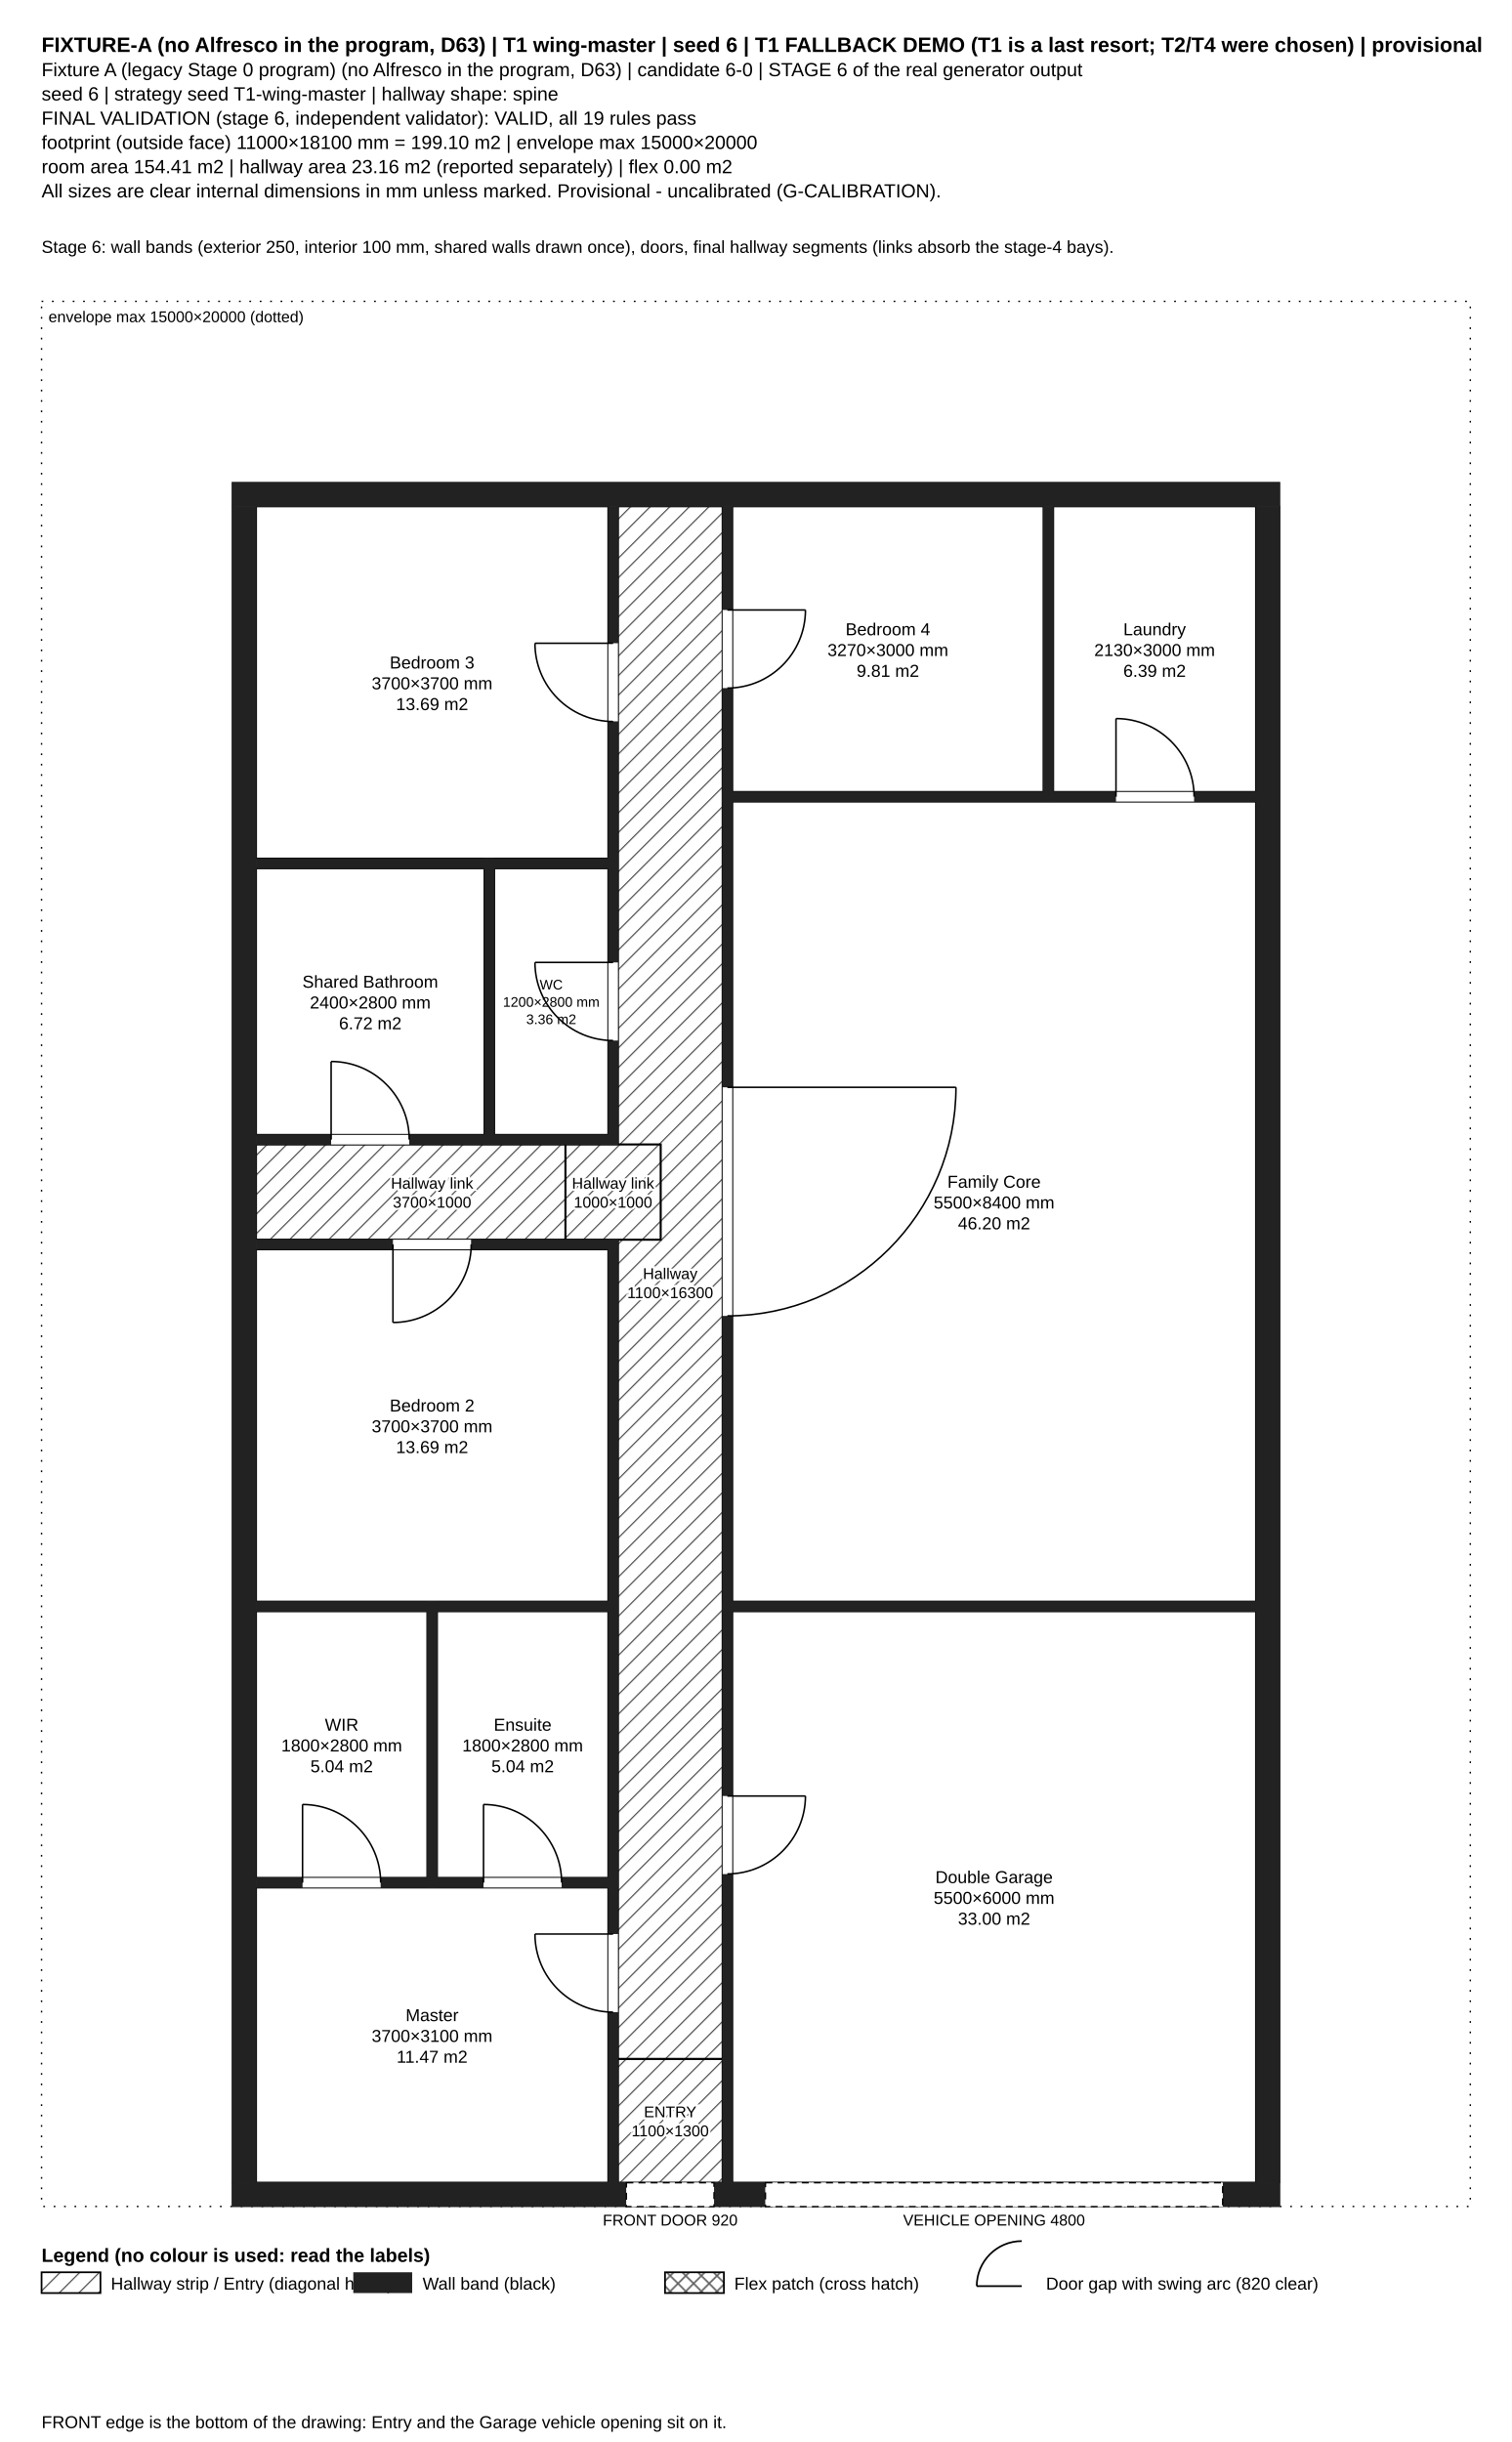
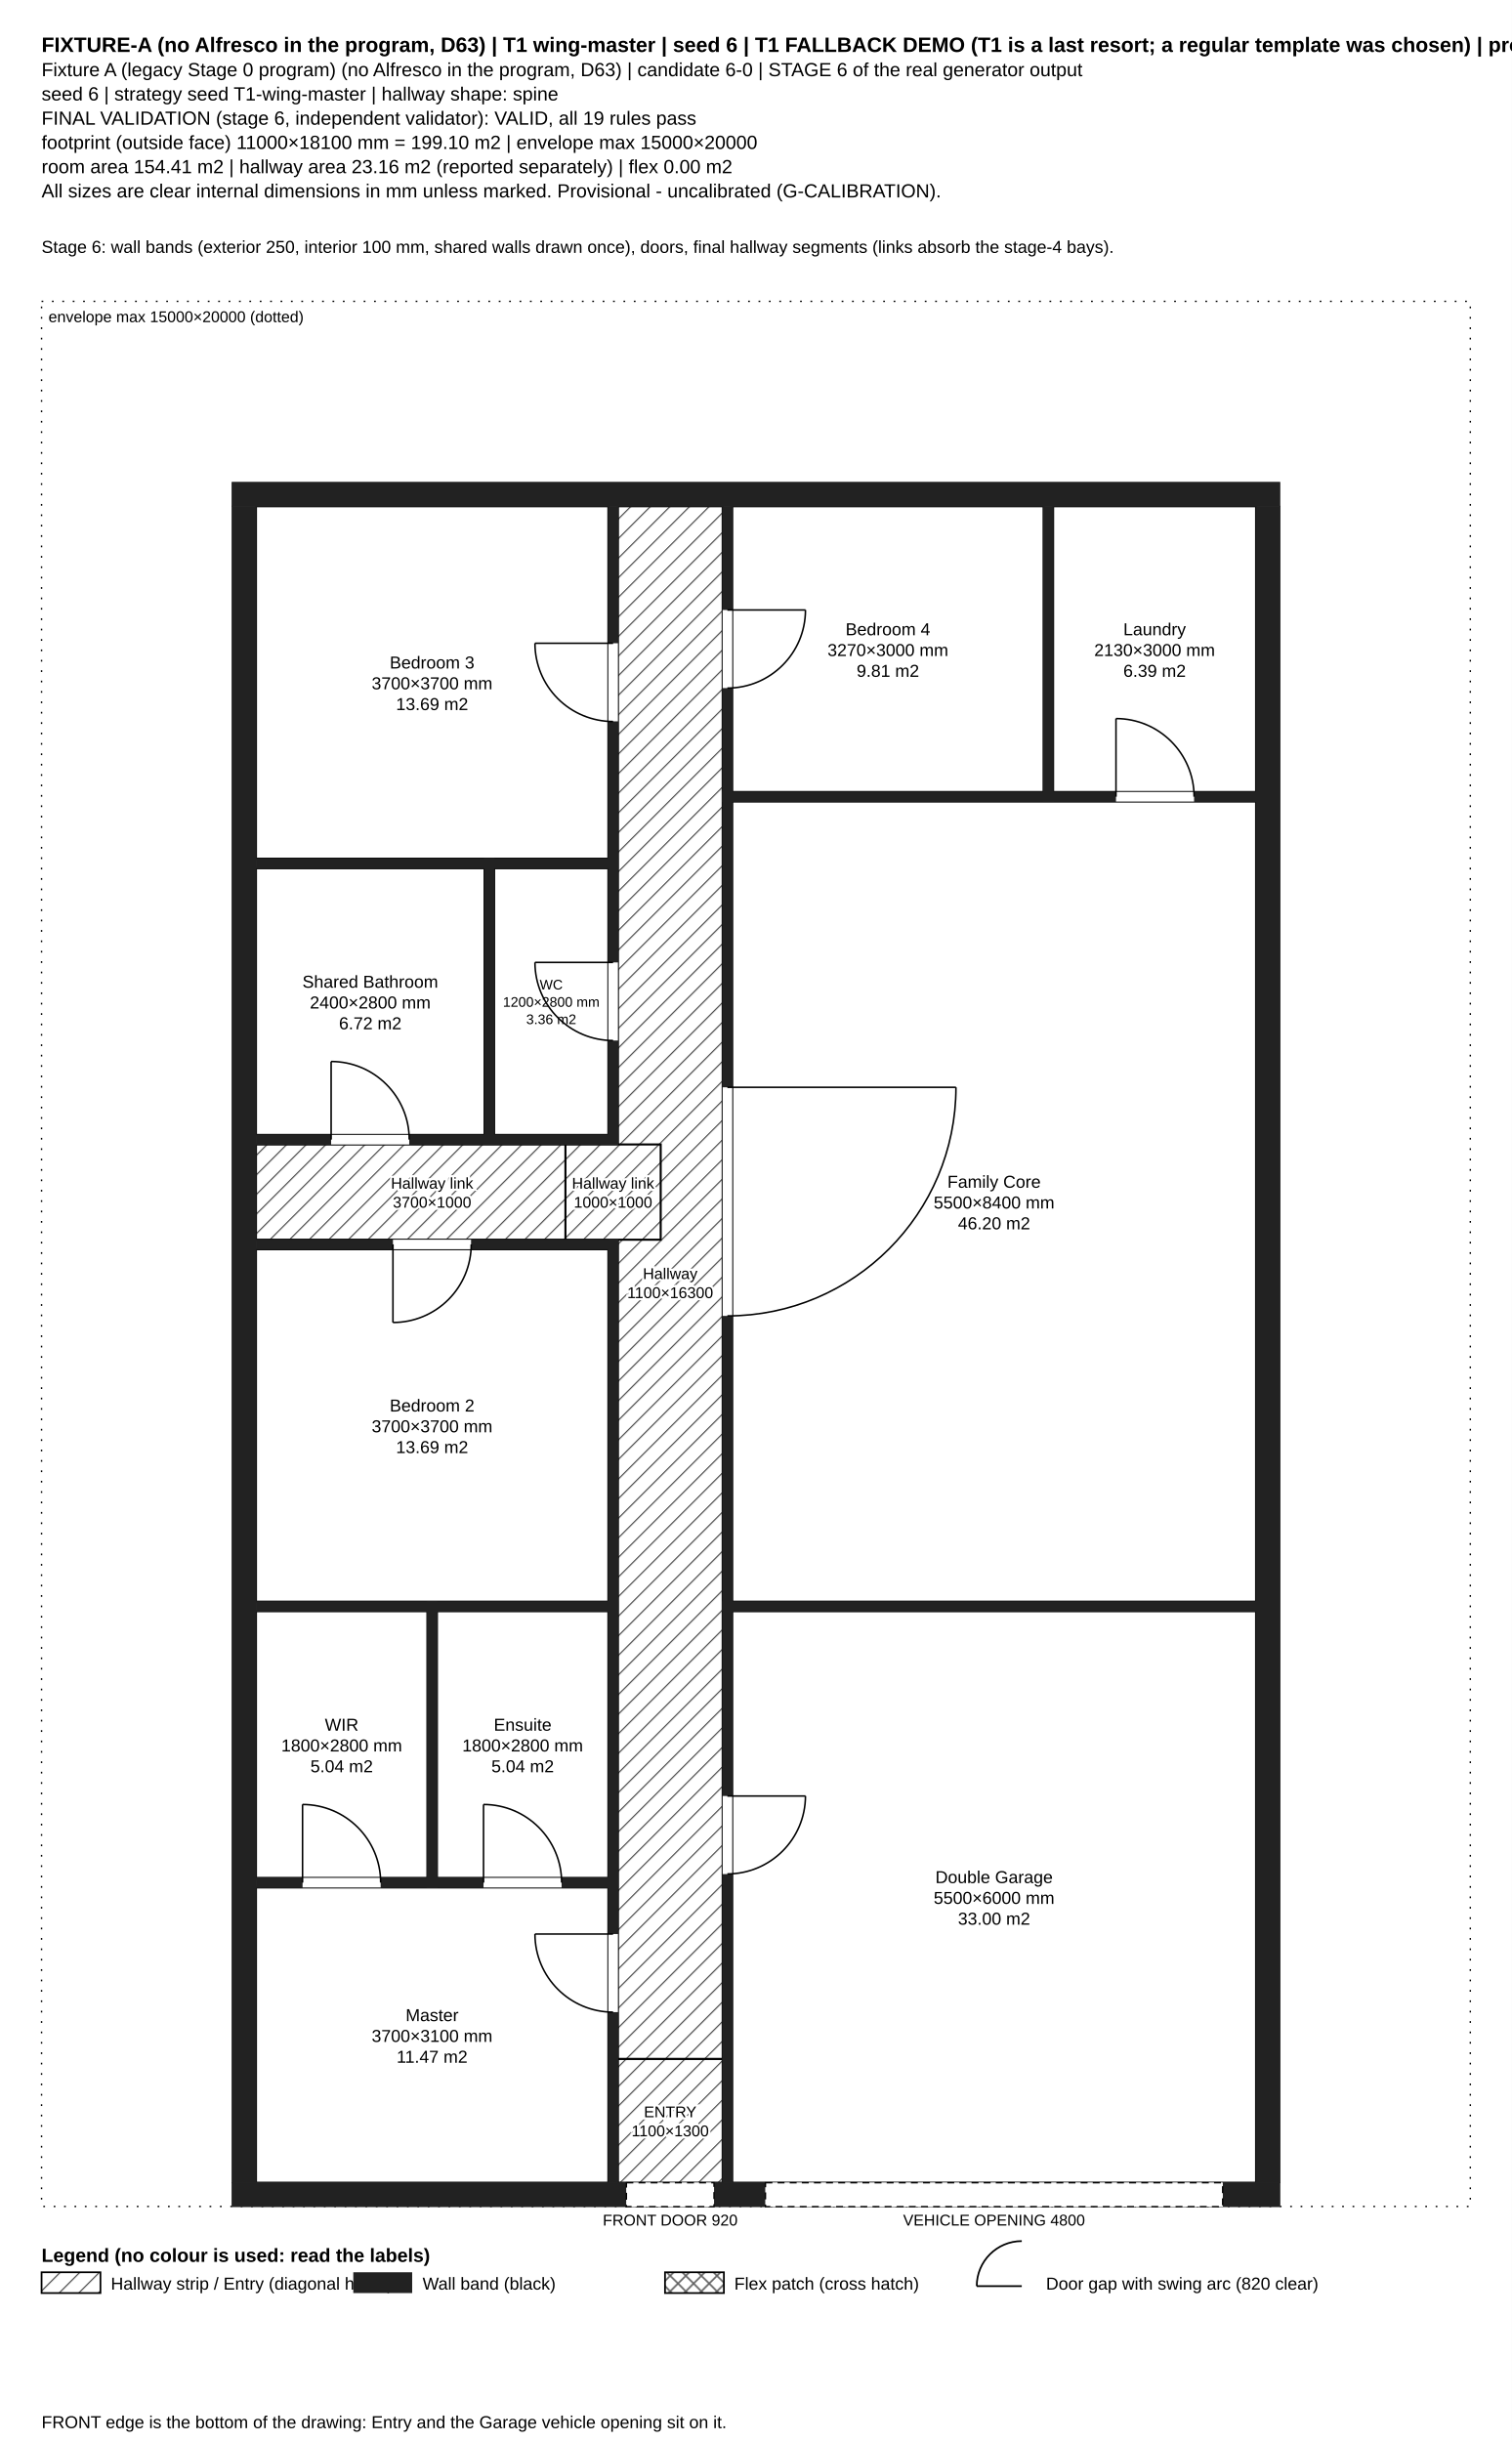
<svg xmlns="http://www.w3.org/2000/svg" width="873" height="1410" viewBox="0 0 873 1410" font-family="Arial, Helvetica, sans-serif">
  <rect width="100%" height="100%" fill="#fff" />
  <defs>
    <pattern id="hall" width="8" height="8" patternUnits="userSpaceOnUse" patternTransform="rotate(45)">
      <rect width="8" height="8" fill="#fff" />
      <line x1="0" y1="0" x2="0" y2="8" stroke="#555" stroke-width="1.4" />
    </pattern>
    <pattern id="flex" width="9" height="9" patternUnits="userSpaceOnUse">
      <rect width="9" height="9" fill="#fff" />
      <path d="M0 0L9 9M9 0L0 9" stroke="#666" stroke-width="1" />
    </pattern>
    <pattern id="wall" width="4" height="4" patternUnits="userSpaceOnUse">
      <rect width="4" height="4" fill="#222" />
    </pattern>
  </defs>
-   <text x="24" y="30" font-size="12" font-weight="bold" fill="#000">FIXTURE-A (no Alfresco in the program, D63) | T1 wing-master | seed 6 | T1 FALLBACK DEMO (T1 is a last resort; T2/T4 were chosen) | provisional</text>
+   <text x="24" y="30" font-size="12" font-weight="bold" fill="#000">FIXTURE-A (no Alfresco in the program, D63) | T1 wing-master | seed 6 | T1 FALLBACK DEMO (T1 is a last resort; a regular template was chosen) | provisional</text>
  <text x="24" y="44" font-size="11" font-weight="normal" fill="#000">Fixture A (legacy Stage 0 program) (no Alfresco in the program, D63)   |   candidate 6-0   |   STAGE 6 of the real generator output</text>
  <text x="24" y="58" font-size="11" font-weight="normal" fill="#000">seed 6   |   strategy seed T1-wing-master   |   hallway shape: spine</text>
  <text x="24" y="72" font-size="11" font-weight="normal" fill="#000">FINAL VALIDATION (stage 6, independent validator): VALID, all 19 rules pass</text>
  <text x="24" y="86" font-size="11" font-weight="normal" fill="#000">footprint (outside face) 11000×18100 mm = 199.10 m2 | envelope max 15000×20000</text>
  <text x="24" y="100" font-size="11" font-weight="normal" fill="#000">room area 154.41 m2 | hallway area 23.16 m2 (reported separately) | flex 0.00 m2</text>
  <text x="24" y="114" font-size="11" font-weight="normal" fill="#000">All sizes are clear internal dimensions in mm unless marked. Provisional - uncalibrated (G-CALIBRATION).</text>
  <rect x="24" y="174" width="825" height="1100" fill="none" stroke="#000" stroke-width="0.8" stroke-dasharray="1 5" />
  <text x="28" y="186" font-size="9">envelope max 15000×20000 (dotted)</text>
  <rect x="356.8" y="1188.8" width="60.5" height="71.5" fill="url(#hall)" stroke="#000" stroke-width="1.2" />
  <text x="387.0" y="1222.5" font-size="9" text-anchor="middle" fill="#000" stroke="#fff" stroke-width="2.5" paint-order="stroke">ENTRY</text>
  <text x="387.0" y="1233.5" font-size="9" text-anchor="middle" fill="#000" stroke="#fff" stroke-width="2.5" paint-order="stroke">1100×1300</text>
  <rect x="356.8" y="292.3" width="60.5" height="896.5" fill="url(#hall)" stroke="#000" stroke-width="1.2" />
  <text x="387.0" y="738.5" font-size="9" text-anchor="middle" fill="#000" stroke="#fff" stroke-width="2.5" paint-order="stroke">Hallway</text>
  <text x="387.0" y="749.5" font-size="9" text-anchor="middle" fill="#000" stroke="#fff" stroke-width="2.5" paint-order="stroke">1100×16300</text>
  <rect x="147.8" y="660.8" width="203.5" height="55.0" fill="url(#hall)" stroke="#000" stroke-width="1.2" />
  <text x="249.5" y="686.3" font-size="9" text-anchor="middle" fill="#000" stroke="#fff" stroke-width="2.5" paint-order="stroke">Hallway link</text>
  <text x="249.5" y="697.3" font-size="9" text-anchor="middle" fill="#000" stroke="#fff" stroke-width="2.5" paint-order="stroke">3700×1000</text>
  <rect x="326.5" y="660.8" width="55.0" height="55.0" fill="url(#hall)" stroke="#000" stroke-width="1.2" />
  <text x="354.0" y="686.3" font-size="9" text-anchor="middle" fill="#000" stroke="#fff" stroke-width="2.5" paint-order="stroke">Hallway link</text>
  <text x="354.0" y="697.3" font-size="9" text-anchor="middle" fill="#000" stroke="#fff" stroke-width="2.5" paint-order="stroke">1000×1000</text>
  <rect x="147.8" y="1089.8" width="203.5" height="170.5" fill="#fff" stroke="#000" stroke-width="1.2" />
  <text x="249.5" y="1167.0" font-size="10" text-anchor="middle" fill="#000" stroke="#fff" stroke-width="2.5" paint-order="stroke">Master</text>
  <text x="249.5" y="1179.0" font-size="10" text-anchor="middle" fill="#000" stroke="#fff" stroke-width="2.5" paint-order="stroke">3700×3100 mm</text>
  <text x="249.5" y="1191.0" font-size="10" text-anchor="middle" fill="#000" stroke="#fff" stroke-width="2.5" paint-order="stroke">11.47 m2</text>
  <rect x="147.8" y="930.3" width="99.0" height="154.0" fill="#fff" stroke="#000" stroke-width="1.2" />
  <text x="197.3" y="999.3" font-size="10" text-anchor="middle" fill="#000" stroke="#fff" stroke-width="2.5" paint-order="stroke">WIR</text>
  <text x="197.3" y="1011.3" font-size="10" text-anchor="middle" fill="#000" stroke="#fff" stroke-width="2.5" paint-order="stroke">1800×2800 mm</text>
  <text x="197.3" y="1023.3" font-size="10" text-anchor="middle" fill="#000" stroke="#fff" stroke-width="2.5" paint-order="stroke">5.04 m2</text>
  <rect x="252.3" y="930.3" width="99.0" height="154.0" fill="#fff" stroke="#000" stroke-width="1.2" />
  <text x="301.8" y="999.3" font-size="10" text-anchor="middle" fill="#000" stroke="#fff" stroke-width="2.5" paint-order="stroke">Ensuite</text>
  <text x="301.8" y="1011.3" font-size="10" text-anchor="middle" fill="#000" stroke="#fff" stroke-width="2.5" paint-order="stroke">1800×2800 mm</text>
  <text x="301.8" y="1023.3" font-size="10" text-anchor="middle" fill="#000" stroke="#fff" stroke-width="2.5" paint-order="stroke">5.04 m2</text>
  <rect x="422.8" y="930.3" width="302.5" height="330.0" fill="#fff" stroke="#000" stroke-width="1.2" />
  <text x="574.0" y="1087.3" font-size="10" text-anchor="middle" fill="#000" stroke="#fff" stroke-width="2.5" paint-order="stroke">Double Garage</text>
  <text x="574.0" y="1099.3" font-size="10" text-anchor="middle" fill="#000" stroke="#fff" stroke-width="2.5" paint-order="stroke">5500×6000 mm</text>
  <text x="574.0" y="1111.3" font-size="10" text-anchor="middle" fill="#000" stroke="#fff" stroke-width="2.5" paint-order="stroke">33.00 m2</text>
  <rect x="147.8" y="721.3" width="203.5" height="203.5" fill="#fff" stroke="#000" stroke-width="1.2" />
  <text x="249.5" y="815.0" font-size="10" text-anchor="middle" fill="#000" stroke="#fff" stroke-width="2.5" paint-order="stroke">Bedroom 2</text>
  <text x="249.5" y="827.0" font-size="10" text-anchor="middle" fill="#000" stroke="#fff" stroke-width="2.5" paint-order="stroke">3700×3700 mm</text>
  <text x="249.5" y="839.0" font-size="10" text-anchor="middle" fill="#000" stroke="#fff" stroke-width="2.5" paint-order="stroke">13.69 m2</text>
  <rect x="147.8" y="501.3" width="132.0" height="154.0" fill="#fff" stroke="#000" stroke-width="1.2" />
  <text x="213.8" y="570.3" font-size="10" text-anchor="middle" fill="#000" stroke="#fff" stroke-width="2.5" paint-order="stroke">Shared Bathroom</text>
  <text x="213.8" y="582.3" font-size="10" text-anchor="middle" fill="#000" stroke="#fff" stroke-width="2.5" paint-order="stroke">2400×2800 mm</text>
  <text x="213.8" y="594.3" font-size="10" text-anchor="middle" fill="#000" stroke="#fff" stroke-width="2.5" paint-order="stroke">6.72 m2</text>
  <rect x="285.3" y="501.3" width="66.0" height="154.0" fill="#fff" stroke="#000" stroke-width="1.2" />
  <text x="318.3" y="571.3" font-size="8" text-anchor="middle" fill="#000" stroke="#fff" stroke-width="2.5" paint-order="stroke">WC</text>
  <text x="318.3" y="581.3" font-size="8" text-anchor="middle" fill="#000" stroke="#fff" stroke-width="2.5" paint-order="stroke">1200×2800 mm</text>
  <text x="318.3" y="591.3" font-size="8" text-anchor="middle" fill="#000" stroke="#fff" stroke-width="2.5" paint-order="stroke">3.36 m2</text>
  <rect x="147.8" y="292.3" width="203.5" height="203.5" fill="#fff" stroke="#000" stroke-width="1.2" />
  <text x="249.5" y="386.0" font-size="10" text-anchor="middle" fill="#000" stroke="#fff" stroke-width="2.5" paint-order="stroke">Bedroom 3</text>
  <text x="249.5" y="398.0" font-size="10" text-anchor="middle" fill="#000" stroke="#fff" stroke-width="2.5" paint-order="stroke">3700×3700 mm</text>
  <text x="249.5" y="410.0" font-size="10" text-anchor="middle" fill="#000" stroke="#fff" stroke-width="2.5" paint-order="stroke">13.69 m2</text>
  <rect x="422.8" y="462.8" width="302.5" height="462.0" fill="#fff" stroke="#000" stroke-width="1.2" />
  <text x="574.0" y="685.8" font-size="10" text-anchor="middle" fill="#000" stroke="#fff" stroke-width="2.5" paint-order="stroke">Family Core</text>
  <text x="574.0" y="697.8" font-size="10" text-anchor="middle" fill="#000" stroke="#fff" stroke-width="2.5" paint-order="stroke">5500×8400 mm</text>
  <text x="574.0" y="709.8" font-size="10" text-anchor="middle" fill="#000" stroke="#fff" stroke-width="2.5" paint-order="stroke">46.20 m2</text>
  <rect x="422.8" y="292.3" width="179.8" height="165.0" fill="#fff" stroke="#000" stroke-width="1.2" />
  <text x="512.7" y="366.8" font-size="10" text-anchor="middle" fill="#000" stroke="#fff" stroke-width="2.5" paint-order="stroke">Bedroom 4</text>
  <text x="512.7" y="378.8" font-size="10" text-anchor="middle" fill="#000" stroke="#fff" stroke-width="2.5" paint-order="stroke">3270×3000 mm</text>
  <text x="512.7" y="390.8" font-size="10" text-anchor="middle" fill="#000" stroke="#fff" stroke-width="2.5" paint-order="stroke">9.81 m2</text>
  <rect x="608.1" y="292.3" width="117.2" height="165.0" fill="#fff" stroke="#000" stroke-width="1.2" />
  <text x="666.7" y="366.8" font-size="10" text-anchor="middle" fill="#000" stroke="#fff" stroke-width="2.5" paint-order="stroke">Laundry</text>
  <text x="666.7" y="378.8" font-size="10" text-anchor="middle" fill="#000" stroke="#fff" stroke-width="2.5" paint-order="stroke">2130×3000 mm</text>
  <text x="666.7" y="390.8" font-size="10" text-anchor="middle" fill="#000" stroke="#fff" stroke-width="2.5" paint-order="stroke">6.39 m2</text>
  <rect x="134.0" y="278.5" width="605.0" height="13.8" fill="#222" stroke="#222" stroke-width="0.5" />
  <rect x="134.0" y="1260.3" width="605.0" height="13.8" fill="#222" stroke="#222" stroke-width="0.5" />
  <rect x="134.0" y="292.3" width="13.8" height="968.0" fill="#222" stroke="#222" stroke-width="0.5" />
  <rect x="725.3" y="292.3" width="13.8" height="968.0" fill="#222" stroke="#222" stroke-width="0.5" />
  <rect x="351.3" y="292.3" width="5.5" height="368.5" fill="#222" stroke="#222" stroke-width="0.5" />
  <rect x="351.3" y="715.8" width="5.5" height="544.5" fill="#222" stroke="#222" stroke-width="0.5" />
  <rect x="246.8" y="924.8" width="5.5" height="165.0" fill="#222" stroke="#222" stroke-width="0.5" />
  <rect x="417.3" y="292.3" width="5.5" height="968.0" fill="#222" stroke="#222" stroke-width="0.5" />
  <rect x="279.8" y="495.8" width="5.5" height="165.0" fill="#222" stroke="#222" stroke-width="0.5" />
  <rect x="602.6" y="292.3" width="5.5" height="170.5" fill="#222" stroke="#222" stroke-width="0.5" />
  <rect x="147.8" y="1084.3" width="209.0" height="5.5" fill="#222" stroke="#222" stroke-width="0.5" />
  <rect x="147.8" y="924.8" width="209.0" height="5.5" fill="#222" stroke="#222" stroke-width="0.5" />
  <rect x="417.3" y="924.8" width="308.0" height="5.5" fill="#222" stroke="#222" stroke-width="0.5" />
  <rect x="147.8" y="715.8" width="209.0" height="5.5" fill="#222" stroke="#222" stroke-width="0.5" />
  <rect x="147.8" y="495.8" width="209.0" height="5.5" fill="#222" stroke="#222" stroke-width="0.5" />
  <rect x="147.8" y="655.3" width="209.0" height="5.5" fill="#222" stroke="#222" stroke-width="0.5" />
  <rect x="417.3" y="457.3" width="308.0" height="5.5" fill="#222" stroke="#222" stroke-width="0.5" />
  <rect x="351.3" y="1116.7" width="5.5" height="45.1" fill="#fff" stroke="none" />
  <path d="M354.0 1116.7 L308.9 1116.7 M354.0 1161.8 A45.1 45.1 0 0 1 308.9 1116.7" fill="none" stroke="#000" stroke-width="0.9" />
  <rect x="174.7" y="1084.3" width="45.1" height="5.5" fill="#fff" stroke="none" />
  <path d="M174.7 1087.0 L174.7 1041.9 M219.8 1087.0 A45.1 45.1 0 0 0 174.7 1041.9" fill="none" stroke="#000" stroke-width="0.9" />
  <rect x="279.2" y="1084.3" width="45.1" height="5.5" fill="#fff" stroke="none" />
  <path d="M279.2 1087.0 L279.2 1041.9 M324.3 1087.0 A45.1 45.1 0 0 0 279.2 1041.9" fill="none" stroke="#000" stroke-width="0.9" />
  <rect x="417.3" y="1037.0" width="5.5" height="45.1" fill="#fff" stroke="none" />
  <path d="M420.0 1037.0 L465.1 1037.0 M420.0 1082.0 A45.1 45.1 0 0 0 465.1 1037.0" fill="none" stroke="#000" stroke-width="0.9" />
  <rect x="226.9" y="715.8" width="45.1" height="5.5" fill="#fff" stroke="none" />
  <path d="M226.9 718.5 L226.9 763.6 M272.1 718.5 A45.1 45.1 0 0 1 226.9 763.6" fill="none" stroke="#000" stroke-width="0.9" />
  <rect x="191.2" y="655.3" width="45.1" height="5.5" fill="#fff" stroke="none" />
  <path d="M191.2 658.0 L191.2 612.9 M236.3 658.0 A45.1 45.1 0 0 0 191.2 612.9" fill="none" stroke="#000" stroke-width="0.9" />
  <rect x="351.3" y="555.7" width="5.5" height="45.1" fill="#fff" stroke="none" />
  <path d="M354.0 555.7 L308.9 555.7 M354.0 600.8 A45.1 45.1 0 0 1 308.9 555.7" fill="none" stroke="#000" stroke-width="0.9" />
  <rect x="351.3" y="371.4" width="5.5" height="45.1" fill="#fff" stroke="none" />
  <path d="M354.0 371.4 L308.9 371.4 M354.0 416.6 A45.1 45.1 0 0 1 308.9 371.4" fill="none" stroke="#000" stroke-width="0.9" />
  <rect x="417.3" y="352.2" width="5.5" height="45.1" fill="#fff" stroke="none" />
  <path d="M420.0 352.2 L465.1 352.2 M420.0 397.3 A45.1 45.1 0 0 0 465.1 352.2" fill="none" stroke="#000" stroke-width="0.9" />
  <rect x="644.4" y="457.3" width="45.1" height="5.5" fill="#fff" stroke="none" />
  <path d="M644.4 460.0 L644.4 414.9 M689.5 460.0 A45.1 45.1 0 0 0 644.4 414.9" fill="none" stroke="#000" stroke-width="0.9" />
  <rect x="417.3" y="627.8" width="5.5" height="132.0" fill="#fff" stroke="none" />
  <path d="M420.0 627.8 L552.0 627.8 M420.0 759.8 A132.0 132.0 0 0 0 552.0 627.8" fill="none" stroke="#000" stroke-width="0.9" />
  <rect x="361.7" y="1260.3" width="50.6" height="13.8" fill="#fff" stroke="none" />
  <rect x="361.7" y="1260.3" width="50.6" height="13.8" fill="#fff" stroke="#000" stroke-width="0.8" stroke-dasharray="4 3" />
  <text x="387.0" y="1285.0" font-size="9" text-anchor="middle">FRONT DOOR 920</text>
  <rect x="442.0" y="1260.3" width="264.0" height="13.8" fill="#fff" stroke="none" />
  <rect x="442.0" y="1260.3" width="264.0" height="13.8" fill="#fff" stroke="#000" stroke-width="0.8" stroke-dasharray="4 3" />
  <text x="574.0" y="1285.0" font-size="9" text-anchor="middle">VEHICLE OPENING 4800</text>
  <text x="24" y="146" font-size="10">Stage 6: wall bands (exterior 250, interior 100 mm, shared walls drawn once), doors, final hallway segments (links absorb the stage-4 bays).</text>
  <text x="24" y="1306" font-size="11" font-weight="bold">Legend (no colour is used: read the labels)</text>
  <rect x="24" y="1312" width="34" height="12" fill="url(#hall)" stroke="#000" stroke-width="1" />
  <text x="64" y="1322" font-size="10">Hallway strip / Entry (diagonal hatch)</text>
  <rect x="204" y="1312" width="34" height="12" fill="#222" />
  <text x="244" y="1322" font-size="10">Wall band (black)</text>
  <rect x="384" y="1312" width="34" height="12" fill="url(#flex)" stroke="#000" stroke-width="1" />
  <text x="424" y="1322" font-size="10">Flex patch (cross hatch)</text>
  <path d="M564 1320 h26 M564 1320 a26 26 0 0 1 26 -26" stroke="#000" fill="none" stroke-width="1" />
  <text x="604" y="1322" font-size="10">Door gap with swing arc (820 clear)</text>
  <text x="24" y="1402" font-size="10">FRONT edge is the bottom of the drawing: Entry and the Garage vehicle opening sit on it.</text>
</svg>
